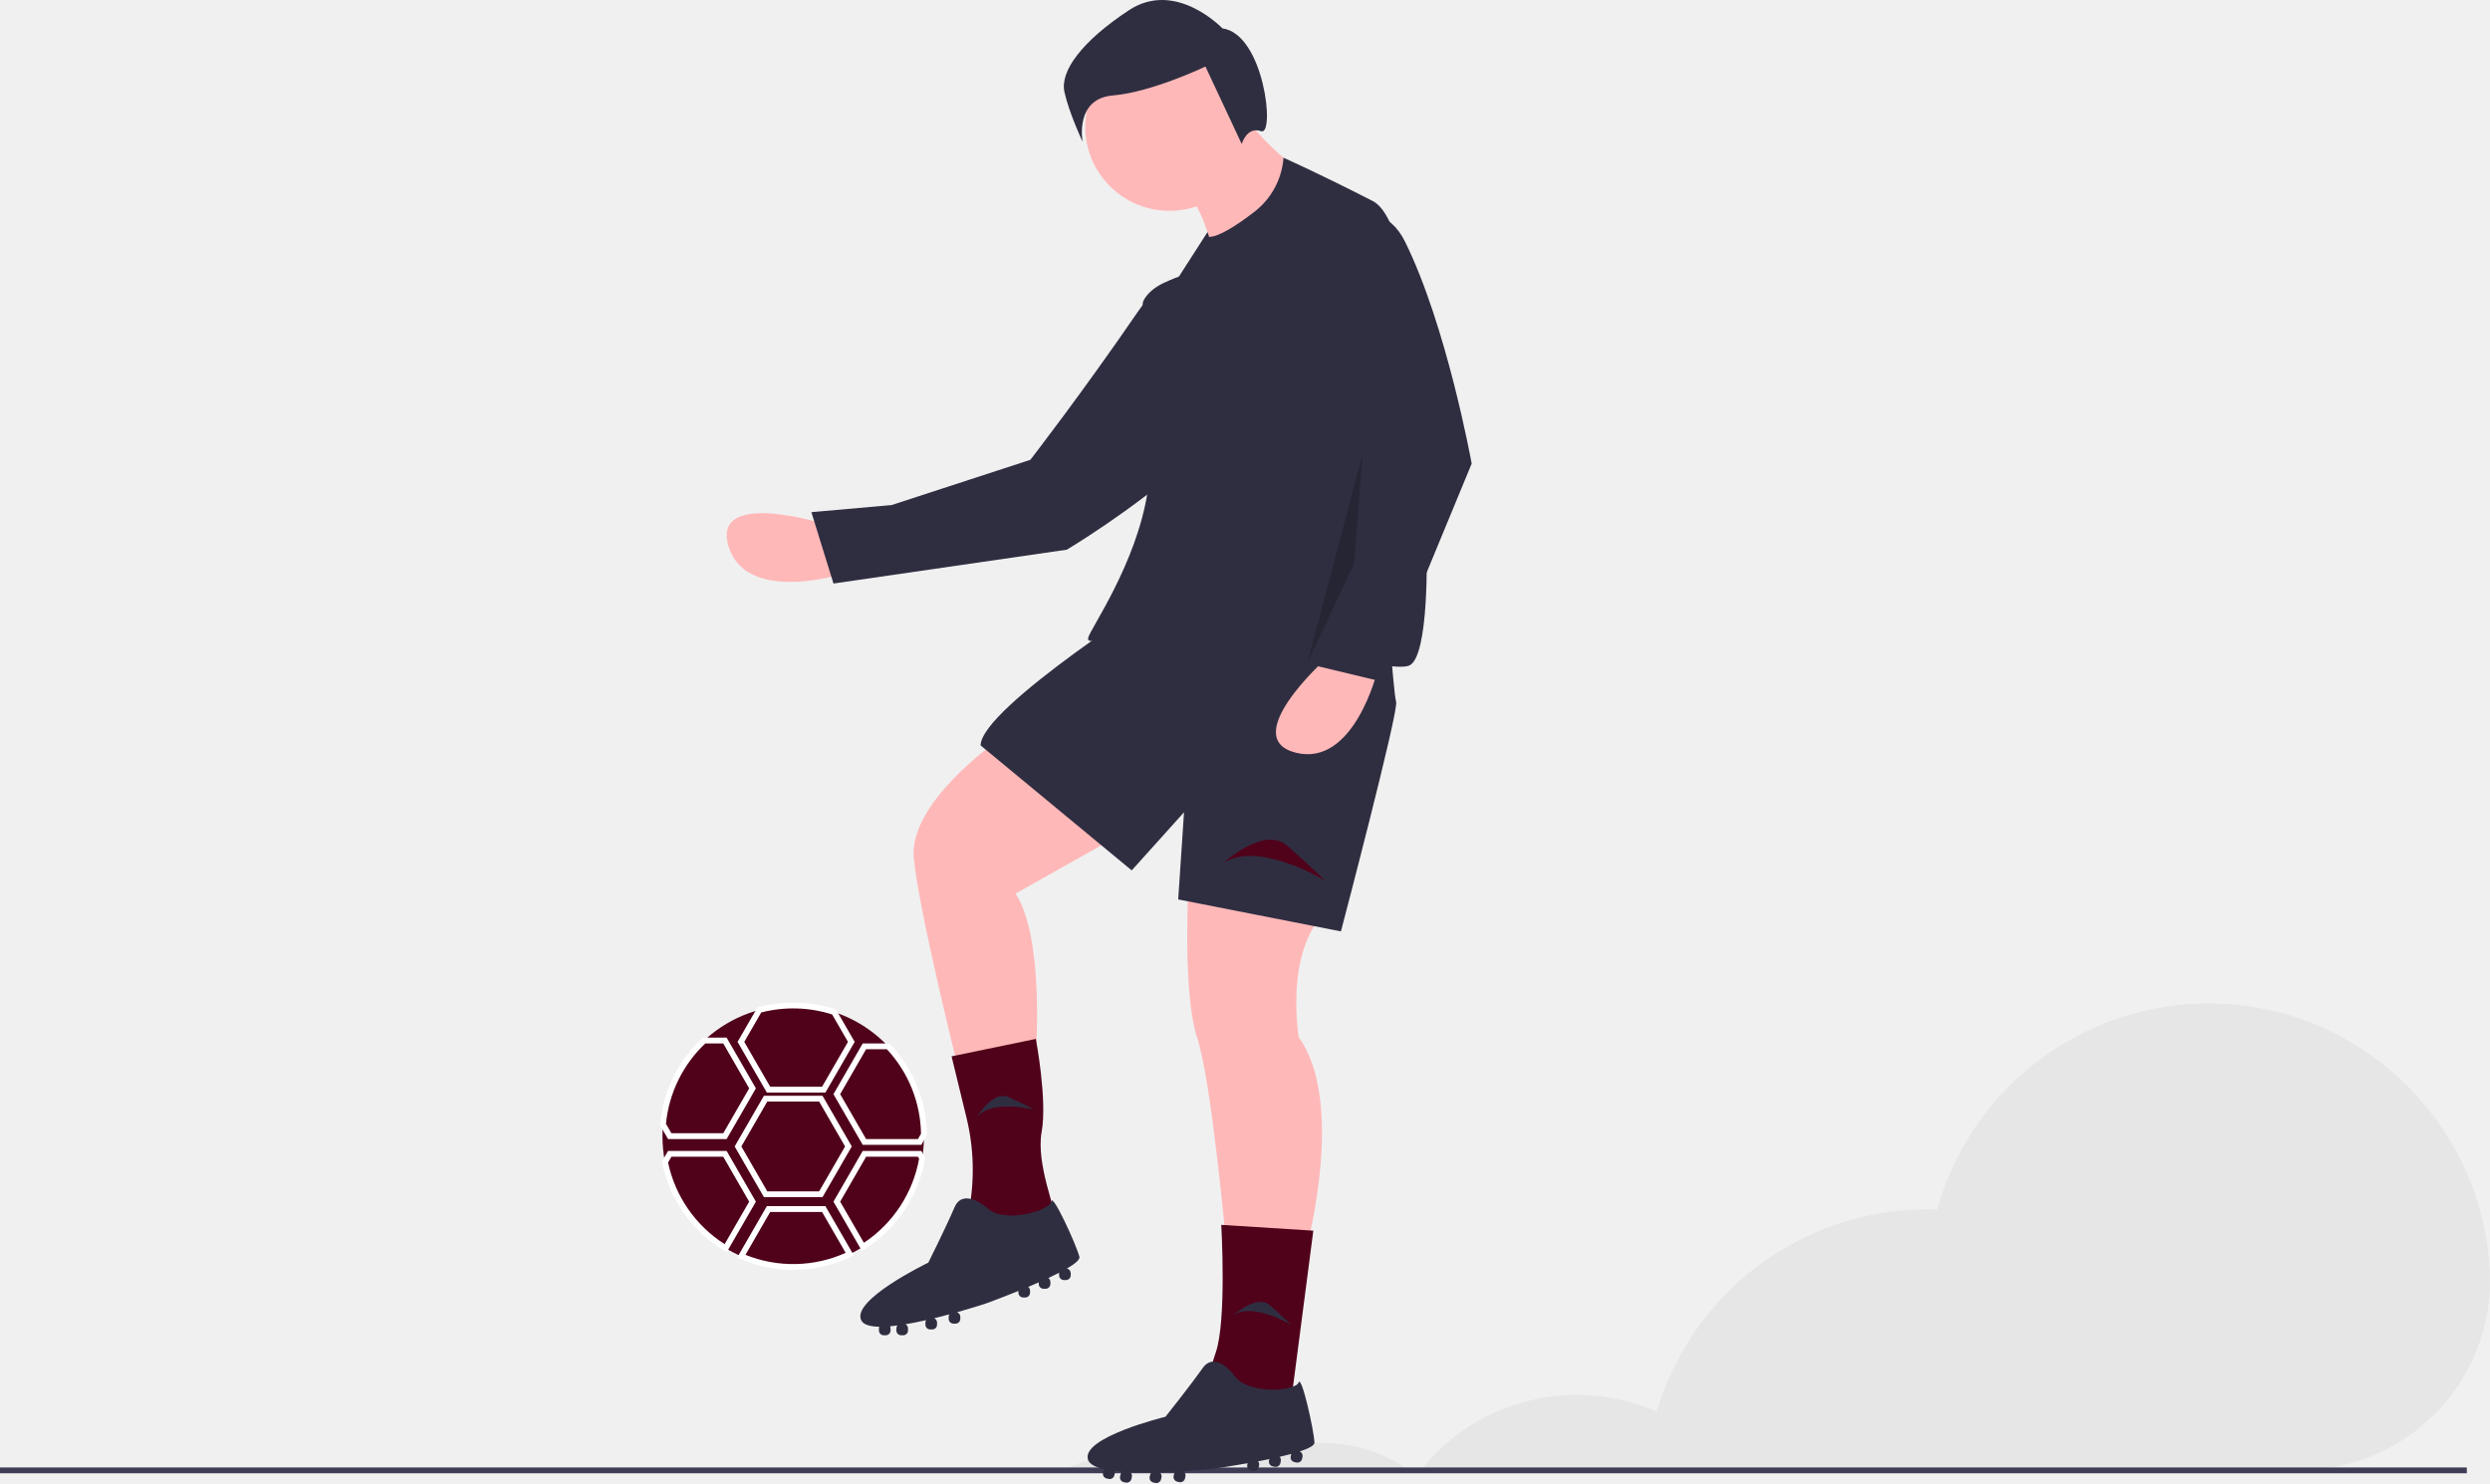
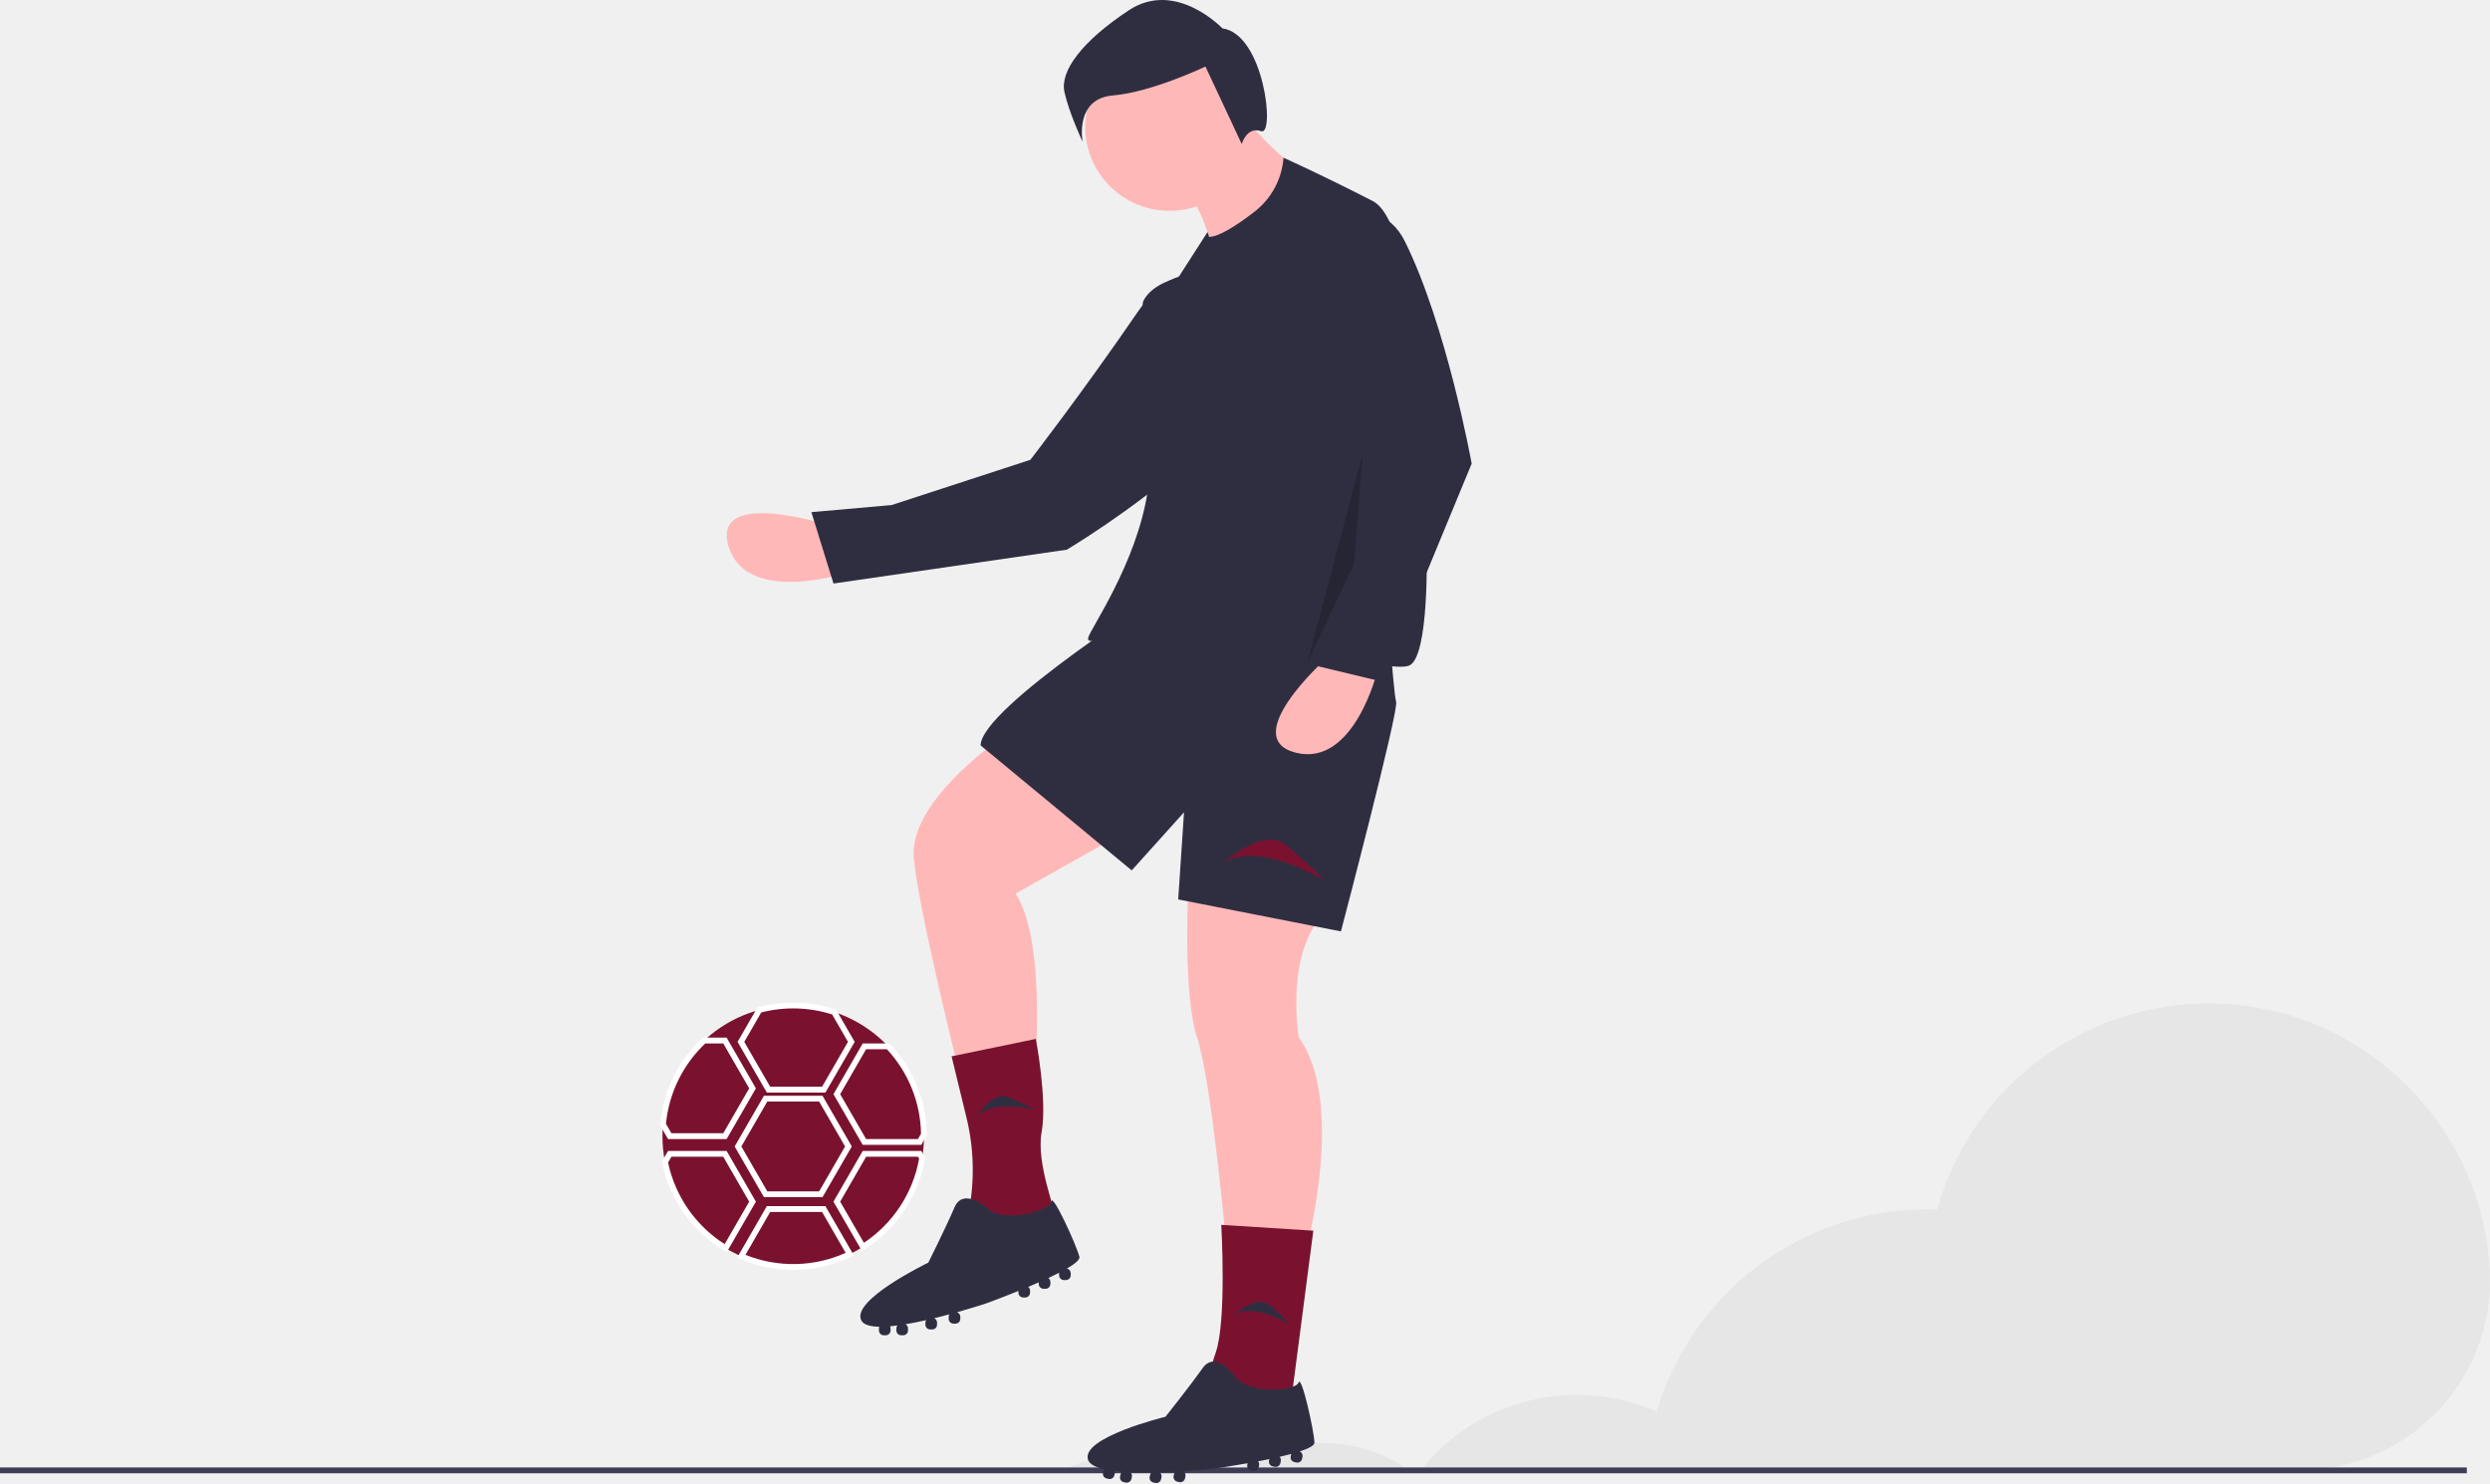
<svg xmlns="http://www.w3.org/2000/svg" data-name="Layer 1" width="856.974" height="510.427" viewBox="0 0 856.974 510.427">
  <path d="M585.513,699.852c3.119-3.939,7.232,3.896,11.346,1H574.061C578.702,703.429,582.324,695.642,585.513,699.852Z" transform="translate(-171.5131 -194.7866)" fill="none" />
  <path d="M660.47,700.852h-3.93c.844.593,1.691,1.184,2.498,1.825C659.498,702.054,659.989,701.458,660.47,700.852Z" transform="translate(-171.5131 -194.7866)" fill="none" />
  <path d="M555.814,696.125a37.624,37.624,0,0,0-18.293,4.727h36.54A37.46,37.46,0,0,0,555.814,696.125Z" transform="translate(-171.5131 -194.7866)" fill="#e6e6e6" />
  <path d="M626.719,691.398a51.693,51.693,0,0,0-29.86,9.454h59.68A51.681,51.681,0,0,0,626.719,691.398Z" transform="translate(-171.5131 -194.7866)" fill="#e6e6e6" />
  <path d="M1028.363,631.558c-2.67-48.412-41.566-87.883-89.938-91.191A96.924,96.924,0,0,0,838.239,611.128c-1.174-.042-2.347-.089-3.531-.089a96.926,96.926,0,0,0-92.976,69.6,68.484,68.484,0,0,0-81.262,20.213H962.742c37.136,0,67.204-30.759,65.69-67.864Q1028.403,632.274,1028.363,631.558Z" transform="translate(-171.5131 -194.7866)" fill="#e6e6e6" />
  <rect y="505.065" width="849" height="2" fill="#3f3d56" />
  <path d="M454.857,375.025s-38.535-12.003-32.619,7.745,38.373,9.773,38.373,9.773Z" transform="translate(-171.5131 -194.7866)" fill="#ffb8b8" />
  <path d="M602.159,300.9s-19.748-26.987-38.935,1.029C544,330,526.127,353.044,526.127,353.044L478.381,368.612l-27.622,2.451,7.609,24.558,80.313-11.651S628.095,330.856,602.159,300.9Z" transform="translate(-171.5131 -194.7866)" fill="#2f2e41" />
  <path d="M514.013,450.352s-30,21-28,40,15,71,15,71l27-4s3-40-7-55l48-27Z" transform="translate(-171.5131 -194.7866)" fill="#ffb8b8" />
  <path d="M580.513,499.852s-2,37,3,52,10,71,10,71h28s13-49-3-71c0,0-5-29,9-43Z" transform="translate(-171.5131 -194.7866)" fill="#ffb8b8" />
  <path d="M574.013,397.352s-65,41-65,54l52,43,18-20-2,30,56,11s20-76,19-79-4-47-4-47Z" transform="translate(-171.5131 -194.7866)" fill="#2f2e41" />
-   <path d="M528.013,552.352l-29,6,5.152,21.182a75.641,75.641,0,0,1,.848,31.818h0s30,8,30,4-7-20-5-31S528.013,552.352,528.013,552.352Z" transform="translate(-171.5131 -194.7866)" fill="#50021a" />
+   <path d="M528.013,552.352l-29,6,5.152,21.182a75.641,75.641,0,0,1,.848,31.818h0s30,8,30,4-7-20-5-31S528.013,552.352,528.013,552.352Z" transform="translate(-171.5131 -194.7866)" fill="#7a122f" />
  <path d="M543.013,627.352c-1-4-9.308-22.136-9.654-19.068s-16.346,8.068-22.346,2.068c0,0-8-7-11,0s-9,19-9,19-27,13-23,20c.809,1.416,3.05,2.013,6.111,2.065a1.633,1.633,0,0,0-.111.58v.709a1.646,1.646,0,0,0,1.646,1.646h.709a1.646,1.646,0,0,0,1.646-1.646v-.709a1.628,1.628,0,0,0-.18-.733c.818-.072,1.666-.166,2.539-.281a1.63,1.63,0,0,0-.359,1.014v.709a1.646,1.646,0,0,0,1.646,1.646h.709a1.646,1.646,0,0,0,1.646-1.646v-.709a1.638,1.638,0,0,0-.851-1.433c2.302-.384,4.704-.873,7.093-1.415a1.631,1.631,0,0,0-.242.847v.709a1.646,1.646,0,0,0,1.646,1.646h.709a1.646,1.646,0,0,0,1.646-1.646v-.709a1.644,1.644,0,0,0-.978-1.502c1.792-.437,3.548-.892,5.219-1.344a1.631,1.631,0,0,0-.24.845v.709a1.646,1.646,0,0,0,1.646,1.646h.709a1.646,1.646,0,0,0,1.646-1.646v-.709a1.64,1.64,0,0,0-1.157-1.563c5.873-1.654,10.157-3.082,10.157-3.082s4.976-1.81,11-4.256v.611a1.646,1.646,0,0,0,1.646,1.646h.709a1.646,1.646,0,0,0,1.646-1.646v-.709a1.636,1.636,0,0,0-.636-1.291c1.21-.508,2.43-1.031,3.636-1.563v.563a1.646,1.646,0,0,0,1.646,1.646h.709a1.646,1.646,0,0,0,1.646-1.646v-.709a1.642,1.642,0,0,0-.704-1.347c1.305-.609,2.562-1.217,3.721-1.813-.005.053-.016.105-.016.16v.709a1.646,1.646,0,0,0,1.646,1.646h.709a1.646,1.646,0,0,0,1.646-1.646v-.709a1.646,1.646,0,0,0-1.317-1.612C541.492,629.761,543.255,628.321,543.013,627.352Z" transform="translate(-171.5131 -194.7866)" fill="#2f2e41" />
-   <path d="M623.513,618.352l-31.68-2s1.92,33-1.92,44-1.92,15-1.92,15l27.84,2Z" transform="translate(-171.5131 -194.7866)" fill="#50021a" />
+   <path d="M623.513,618.352l-31.68-2s1.92,33-1.92,44-1.92,15-1.92,15l27.84,2Z" transform="translate(-171.5131 -194.7866)" fill="#7a122f" />
  <path d="M623.903,691.286c-.144-4.121-4.488-23.59-5.466-20.662s-17.669,4.482-22.286-2.637c0,0-6.365-8.514-10.758-2.294s-12.764,16.706-12.764,16.706-29.117,7.085-26.665,14.765c.496,1.553,2.564,2.605,5.546,3.294a1.634,1.634,0,0,0-.229.544l-.148.693a1.646,1.646,0,0,0,1.266,1.953l.693.148a1.646,1.646,0,0,0,1.953-1.266l.148-.693a1.628,1.628,0,0,0-.023-.755c.815.1,1.664.185,2.541.254a1.63,1.63,0,0,0-.563.917l-.148.693a1.646,1.646,0,0,0,1.266,1.953l.693.148a1.646,1.646,0,0,0,1.953-1.266l.148-.693a1.638,1.638,0,0,0-.534-1.579c2.331.104,4.783.127,7.232.095a1.631,1.631,0,0,0-.413.778l-.148.693a1.646,1.646,0,0,0,1.266,1.953l.693.148a1.646,1.646,0,0,0,1.953-1.266l.148-.693a1.644,1.644,0,0,0-.644-1.673c1.843-.054,3.656-.133,5.384-.226a1.631,1.631,0,0,0-.411.777l-.148.693a1.646,1.646,0,0,0,1.266,1.953l.693.148a1.646,1.646,0,0,0,1.953-1.266l.148-.693a1.64,1.64,0,0,0-.806-1.77c6.089-.393,10.577-.897,10.577-.897s5.244-.733,11.646-1.869l-.127.597a1.646,1.646,0,0,0,1.266,1.953l.693.148a1.646,1.646,0,0,0,1.953-1.266l.148-.693a1.636,1.636,0,0,0-.353-1.395c1.289-.245,2.591-.502,3.882-.77l-.117.55a1.646,1.646,0,0,0,1.266,1.953l.693.148a1.646,1.646,0,0,0,1.953-1.266l.148-.693a1.642,1.642,0,0,0-.408-1.464c1.403-.323,2.759-.656,4.017-.997-.016.051-.038.099-.049.153l-.148.693a1.646,1.646,0,0,0,1.266,1.953l.693.148a1.646,1.646,0,0,0,1.953-1.266l.148-.693a1.646,1.646,0,0,0-.952-1.852C621.913,693.326,623.938,692.285,623.903,691.286Z" transform="translate(-171.5131 -194.7866)" fill="#2f2e41" />
  <circle cx="402.5" cy="43.565" r="29" fill="#ffb8b8" />
  <path d="M600.013,235.352s16,20,24,19l-35,27s-4-17-9-19S600.013,235.352,600.013,235.352Z" transform="translate(-171.5131 -194.7866)" fill="#ffb8b8" />
  <path d="M662.513,383.852S662.511,273.505,644,264c-18.5-9.5-30.738-14.922-30.738-14.922h0a25.958,25.958,0,0,1-9.98,18.567c-6.134,4.736-12.245,8.663-15.659,8.675l-.11-.468-.416-1.189-10.084,15.689s-9,2-12,8c-1.623,3.246,6.031,35.923,1.5,65.5-3.844,25.094-20.041,47.746-20.5,50.5-.776,4.655,18.91-7.542,27.775-13.244.131.146.225.244.225.244s-5,2,5-1c5.666-1.7,13.577-1.794,19.372-1.557-.007,1.737.034,3.118.128,4.057,1,10,51,24,58,21S662.513,383.852,662.513,383.852Z" transform="translate(-171.5131 -194.7866)" fill="#2f2e41" />
  <path d="M627.513,421.852s-30,27-10,32,28-28,28-28Z" transform="translate(-171.5131 -194.7866)" fill="#ffb8b8" />
-   <path d="M592.513,491.852s14-13,22-6,13,12,13,12S604.513,483.852,592.513,491.852Z" transform="translate(-171.5131 -194.7866)" fill="#50021a" />
+   <path d="M592.513,491.852s14-13,22-6,13,12,13,12S604.513,483.852,592.513,491.852Z" transform="translate(-171.5131 -194.7866)" fill="#7a122f" />
  <path d="M596.15,647.4s7.891-7.327,12.4-3.382,7.327,6.764,7.327,6.764S602.913,642.891,596.15,647.4Z" transform="translate(-171.5131 -194.7866)" fill="#2f2e41" />
  <path d="M507.746,579.246s5.417-9.307,10.879-6.844,8.979,4.338,8.979,4.338S512.905,572.963,507.746,579.246Z" transform="translate(-171.5131 -194.7866)" fill="#2f2e41" />
  <path d="M654.957,277.721c-9.913-19.926-40.074-9.058-35.173,12.651q.11.485.23.98a197.351,197.351,0,0,0,25,58l-11,49-12,25,25,6,31-75S669.462,306.879,654.957,277.721Z" transform="translate(-171.5131 -194.7866)" fill="#2f2e41" />
  <polygon points="469 156.065 450 228.065 466 194.065 469 156.065" opacity="0.2" />
  <path d="M592.226,204.548s-16.03-16.876-32.165-6.248S536.271,219.252,537.853,226.441s6.264,17.188,6.264,17.188-2.91-14.893,10.45-15.995,31.819-9.944,31.819-9.944l12.486,26.664s1.765-6.179,6.659-4.407S606.632,206.525,592.226,204.548Z" transform="translate(-171.5131 -194.7866)" fill="#2f2e41" />
-   <path d="M489.513,585.852a45.906,45.906,0,0,1-.63,7.56v.01a45.011,45.011,0,0,1-62.24,33.73h-.01a43.903,43.903,0,0,1-5.37-2.77,45.067,45.067,0,0,1-20.88-29.65,45.556,45.556,0,0,1-.87-8.88c0-1.36.06-2.71.18-4.04v-.01a44.998,44.998,0,0,1,89.81,3.43v.01C489.513,585.452,489.513,585.642,489.513,585.852Z" transform="translate(-171.5131 -194.7866)" fill="#50021a" />
+   <path d="M489.513,585.852a45.906,45.906,0,0,1-.63,7.56v.01a45.011,45.011,0,0,1-62.24,33.73h-.01a43.903,43.903,0,0,1-5.37-2.77,45.067,45.067,0,0,1-20.88-29.65,45.556,45.556,0,0,1-.87-8.88c0-1.36.06-2.71.18-4.04v-.01a44.998,44.998,0,0,1,89.81,3.43v.01C489.513,585.452,489.513,585.642,489.513,585.852Z" transform="translate(-171.5131 -194.7866)" fill="#7a122f" />
  <path d="M455.59,570.822H435.436l-10.078-17.45,6.835-11.848.399-.107a46.155,46.155,0,0,1,26.303.735l.362.12,6.41,11.1Zm-19-2H454.436l8.922-15.45-5.449-9.438a44.355,44.355,0,0,0-24.398-.691l-5.843,10.129Z" transform="translate(-171.5131 -194.7866)" fill="#fff" />
  <path d="M454.59,606.823H434.436l-10.078-17.454L434.436,571.914h20.154l10.078,17.454Zm-19-2H453.436l8.922-15.454L453.436,573.914h-17.846l-8.922,15.454Z" transform="translate(-171.5131 -194.7866)" fill="#fff" />
  <path d="M444.513,631.852a45.582,45.582,0,0,1-18.269-3.783l-1.028-.446,10.219-17.711h20.155l9.788,16.955-.972.467A45.572,45.572,0,0,1,444.513,631.852Zm-16.437-5.184a44.048,44.048,0,0,0,34.485-.682l-8.125-14.075H436.591Z" transform="translate(-171.5131 -194.7866)" fill="#fff" />
  <path d="M488.59,588.822H468.436l-10.078-17.45,10.077-17.46h9.177l.296.312A45.78,45.78,0,0,1,490.503,585.219v.29Zm-19-2H487.436l1.063-1.841a43.779,43.779,0,0,0-11.749-29.069h-7.16l-8.923,15.46Z" transform="translate(-171.5131 -194.7866)" fill="#fff" />
  <path d="M468.158,625.333l-9.8-16.962,10.077-17.46h20.154l1.294,2.23-.014.447a46.096,46.096,0,0,1-20.832,31.188Zm-7.49-16.962,8.175,14.148a44.09,44.09,0,0,0,18.995-28.919l-.4-.689H469.591Z" transform="translate(-171.5131 -194.7866)" fill="#fff" />
  <path d="M421.619,625.765l-.873-.527A46.115,46.115,0,0,1,399.403,594.928l-.074-.37,2.107-3.646h20.155l10.077,17.46Zm-20.18-30.862a44.112,44.112,0,0,0,19.474,28.086l8.445-14.617-8.923-15.46H402.59Z" transform="translate(-171.5131 -194.7866)" fill="#fff" />
  <path d="M421.59,586.822H401.436l-2.743-4.741v-.269A45.861,45.861,0,0,1,413.182,552.179l.288-.268h8.121l10.077,17.46Zm-19-2H420.436l8.922-15.45-8.923-15.46h-6.176a43.818,43.818,0,0,0-13.541,27.674Z" transform="translate(-171.5131 -194.7866)" fill="#fff" />
</svg>
